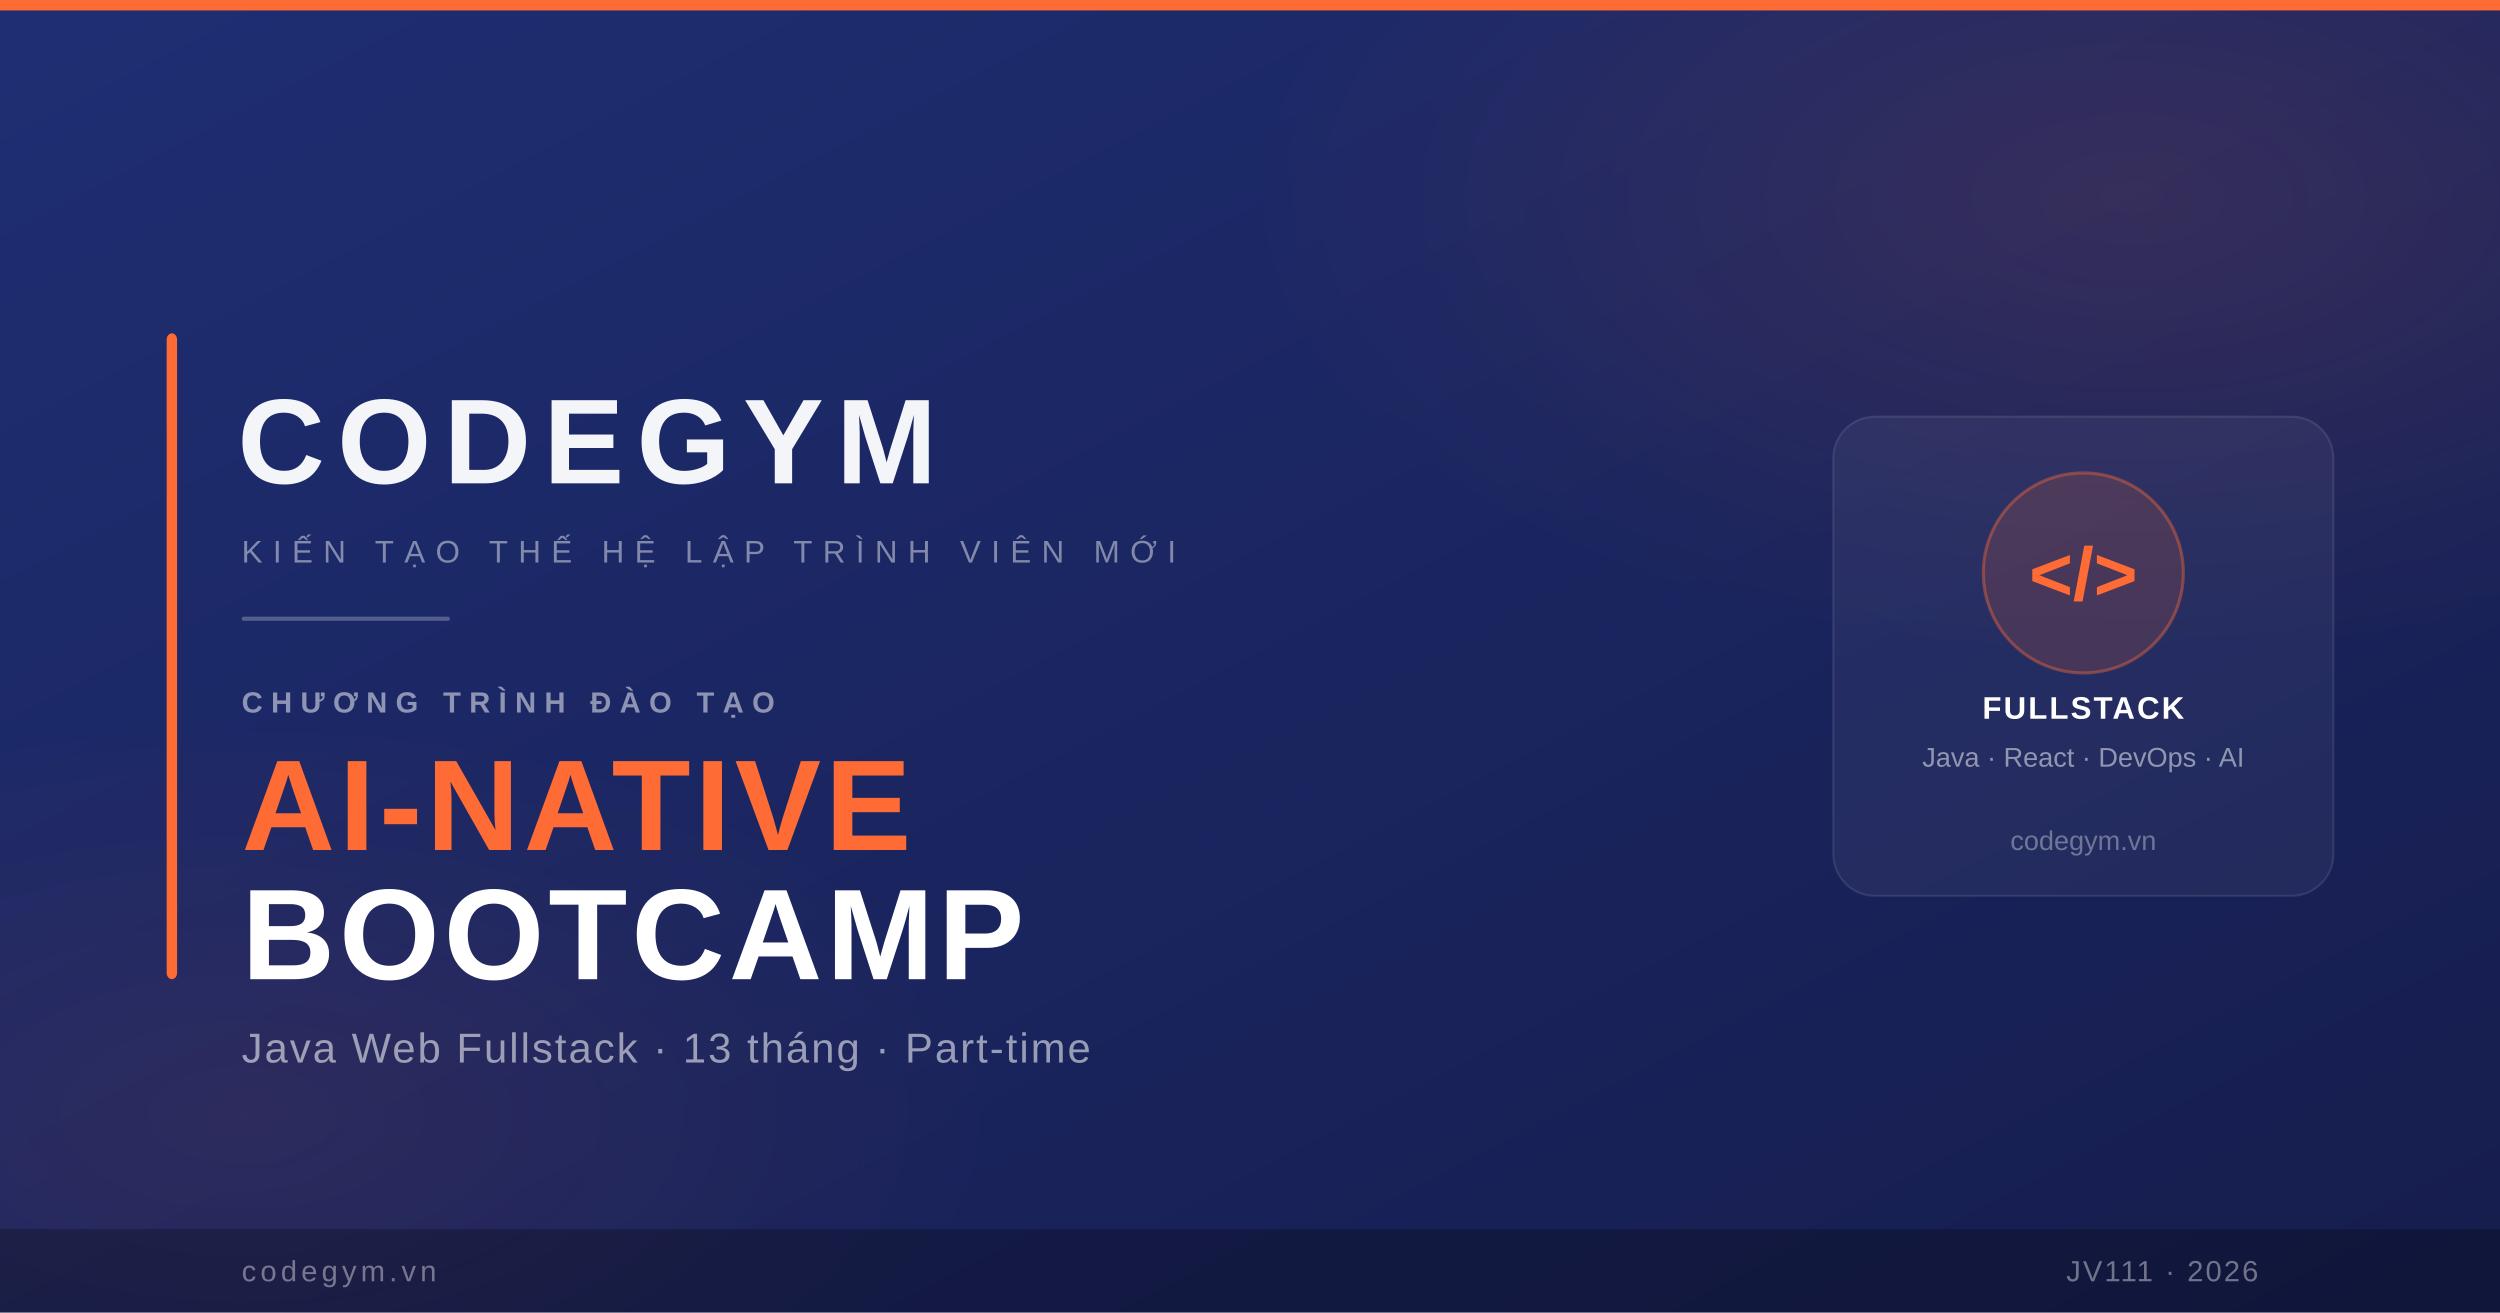
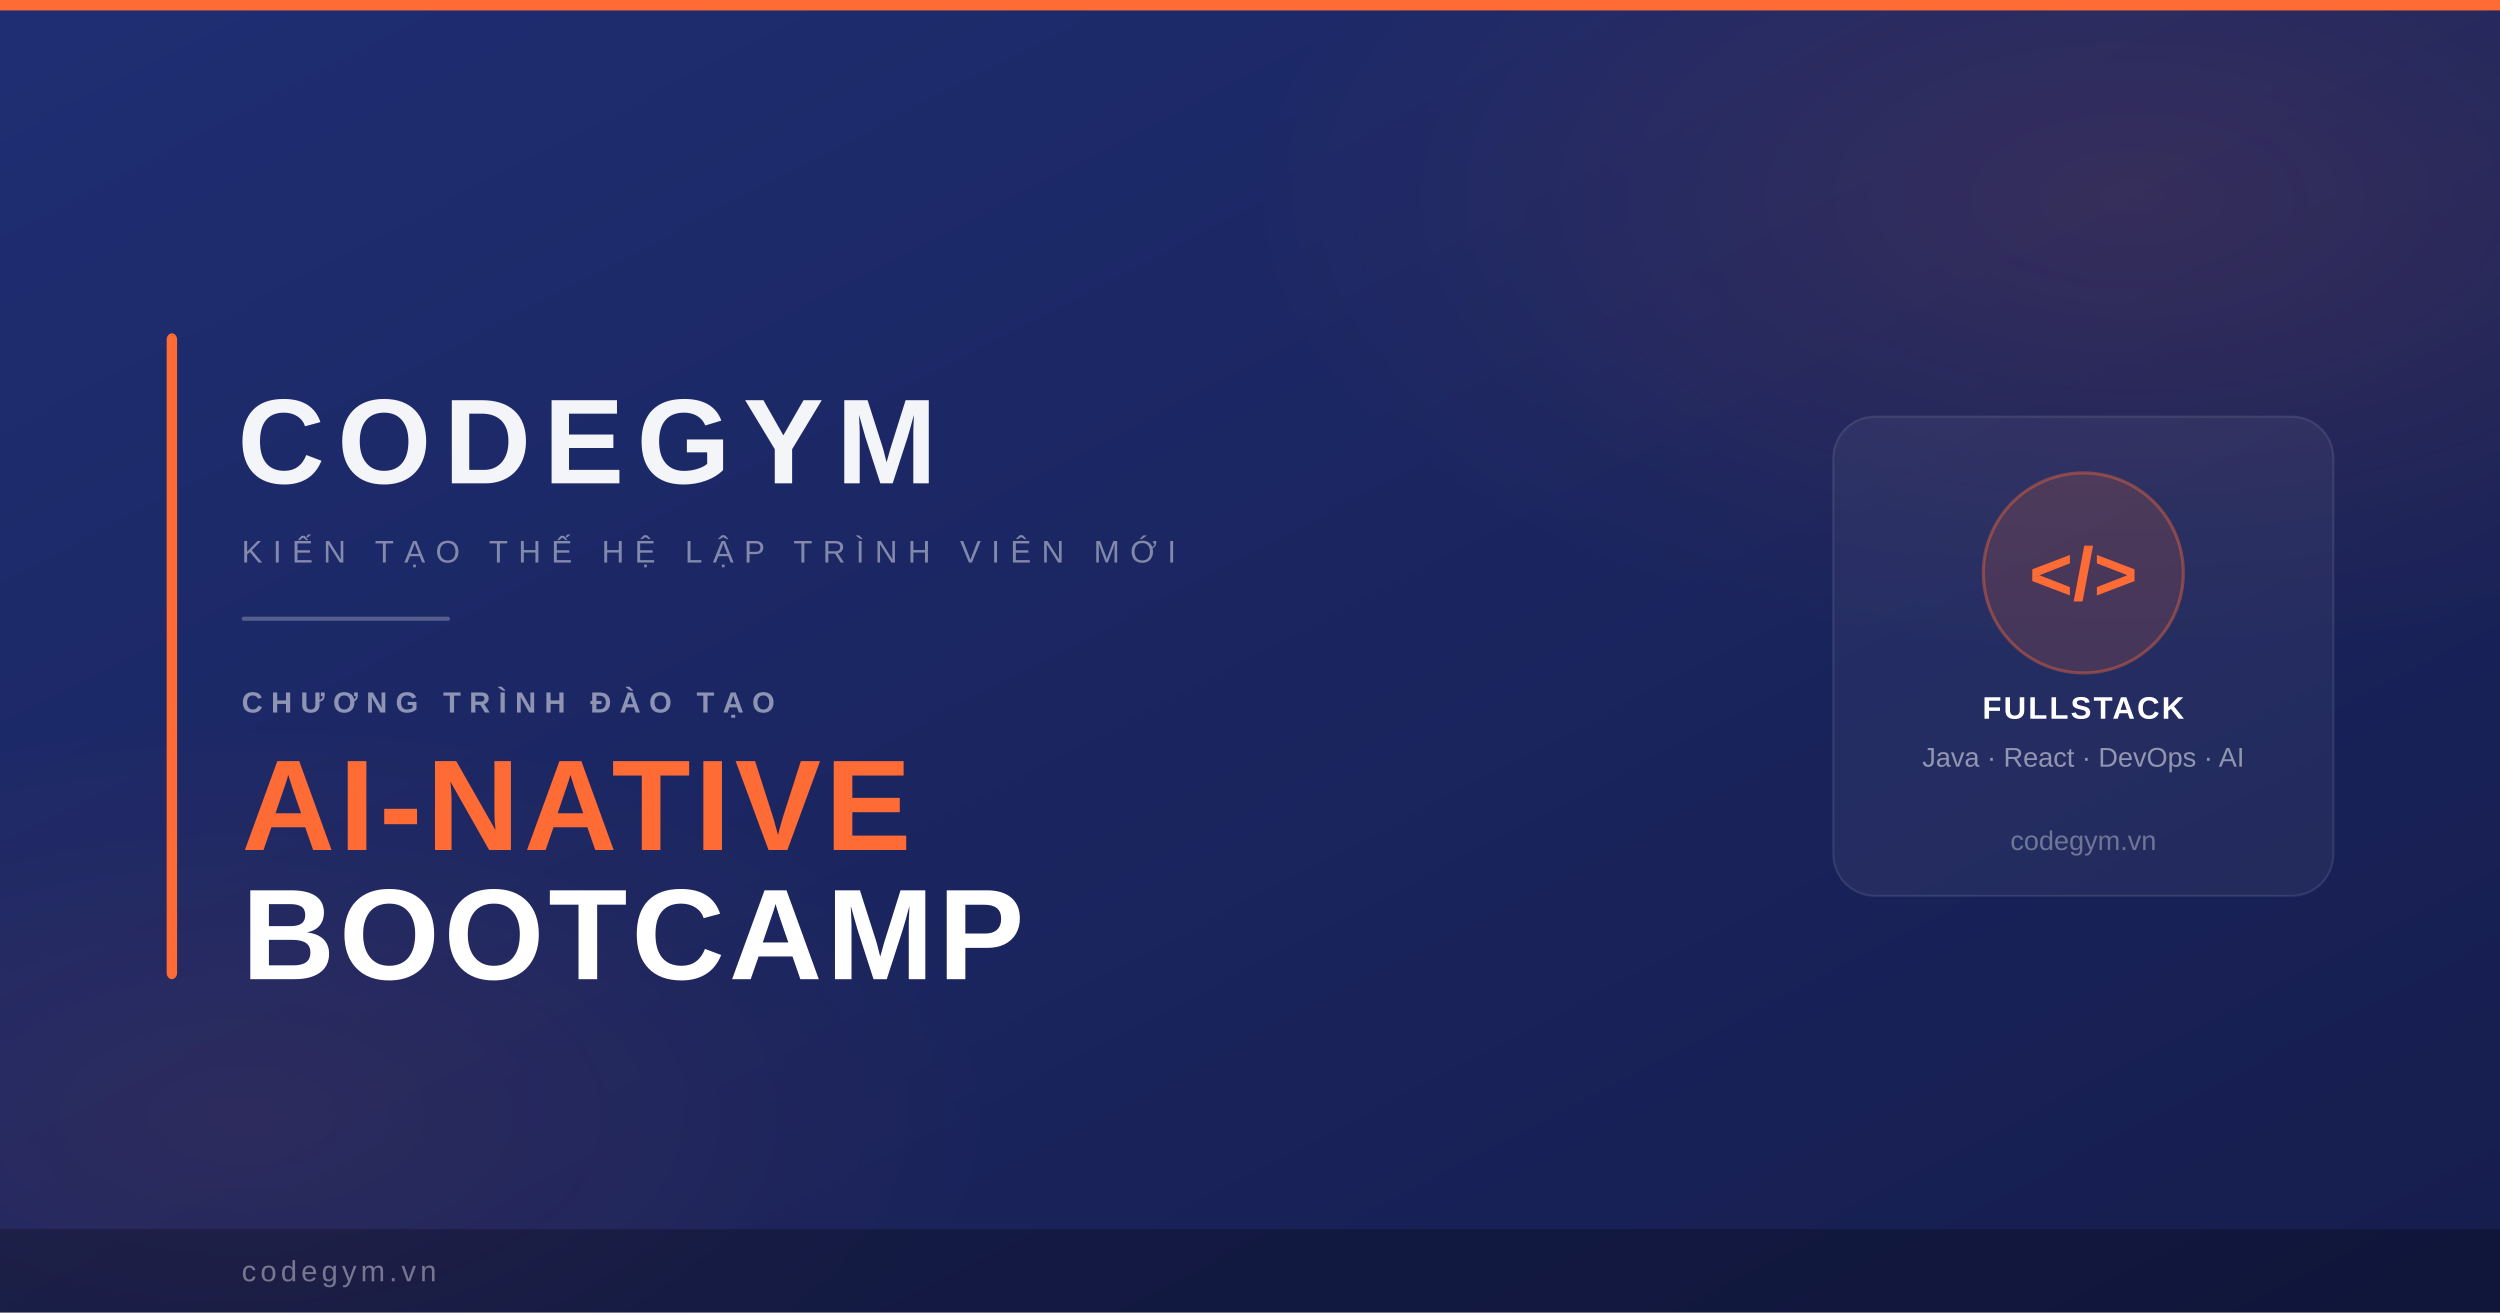
<svg xmlns="http://www.w3.org/2000/svg" width="1200" height="630" viewBox="0 0 1200 630">
  <defs>
    <linearGradient id="bg" x1="0%" y1="0%" x2="100%" y2="100%">
      <stop offset="0%" stop-color="#1F2E73" />
      <stop offset="100%" stop-color="#161D4D" />
    </linearGradient>
    <radialGradient id="glow1" cx="85%" cy="15%" r="35%">
      <stop offset="0%" stop-color="#FF6B35" stop-opacity="0.12" />
      <stop offset="100%" stop-color="#FF6B35" stop-opacity="0" />
    </radialGradient>
    <radialGradient id="glow2" cx="10%" cy="85%" r="30%">
      <stop offset="0%" stop-color="#FF6B35" stop-opacity="0.08" />
      <stop offset="100%" stop-color="#FF6B35" stop-opacity="0" />
    </radialGradient>
  </defs>
  <rect width="1200" height="630" fill="url(#bg)" />
  <rect width="1200" height="630" fill="url(#glow1)" />
  <rect width="1200" height="630" fill="url(#glow2)" />
  <rect x="0" y="0" width="1200" height="5" fill="#FF6B35" />
  <rect x="80" y="160" width="5" height="310" fill="#FF6B35" rx="3" />
  <text x="114" y="232" font-family="Arial Black, Arial, sans-serif" font-size="58" font-weight="900" fill="white" letter-spacing="6" opacity="0.95">CODEGYM</text>
  <text x="116" y="270" font-family="Arial, sans-serif" font-size="15" font-weight="400" fill="rgba(255,255,255,0.45)" letter-spacing="5">KIẾN TẠO THẾ HỆ LẬP TRÌNH VIÊN MỚI</text>
  <rect x="116" y="296" width="100" height="2" fill="rgba(255,255,255,0.25)" rx="1" />
  <text x="116" y="342" font-family="Arial, sans-serif" font-size="14" font-weight="600" fill="rgba(255,255,255,0.5)" letter-spacing="4">CHƯƠNG TRÌNH ĐÀO TẠO</text>
  <text x="116" y="408" font-family="Arial Black, Arial, sans-serif" font-size="62" font-weight="900" fill="#FF6B35" letter-spacing="2">AI-NATIVE</text>
  <text x="116" y="470" font-family="Arial Black, Arial, sans-serif" font-size="62" font-weight="900" fill="white" letter-spacing="2">BOOTCAMP</text>
-   <text x="116" y="510" font-family="Arial, sans-serif" font-size="20" font-weight="400" fill="rgba(255,255,255,0.55)" letter-spacing="1">Java Web Fullstack · 13 tháng · Part-time</text>
  <rect x="880" y="200" width="240" height="230" rx="20" fill="rgba(255,255,255,0.05)" stroke="rgba(255,255,255,0.1)" stroke-width="1" />
  <circle cx="1000" cy="275" r="48" fill="rgba(255,107,53,0.15)" stroke="#FF6B35" stroke-width="1.5" stroke-opacity="0.4" />
  <text x="1000" y="288" font-family="Arial, sans-serif" font-size="36" font-weight="700" fill="#FF6B35" text-anchor="middle">&lt;/&gt;</text>
  <text x="1000" y="345" font-family="Arial, sans-serif" font-size="15" font-weight="700" fill="white" text-anchor="middle" letter-spacing="1">FULLSTACK</text>
  <text x="1000" y="368" font-family="Arial, sans-serif" font-size="13" font-weight="400" fill="rgba(255,255,255,0.5)" text-anchor="middle">Java · React · DevOps · AI</text>
  <text x="1000" y="408" font-family="Arial, sans-serif" font-size="13" fill="rgba(255,255,255,0.35)" text-anchor="middle">codegym.vn</text>
  <rect x="0" y="590" width="1200" height="40" fill="rgba(0,0,0,0.25)" />
  <text x="116" y="615" font-family="Arial, sans-serif" font-size="14" fill="rgba(255,255,255,0.4)" letter-spacing="2">codegym.vn</text>
-   <text x="1084" y="615" font-family="Arial, sans-serif" font-size="14" fill="rgba(255,255,255,0.4)" text-anchor="end" letter-spacing="1">JV111 · 2026</text>
</svg>
